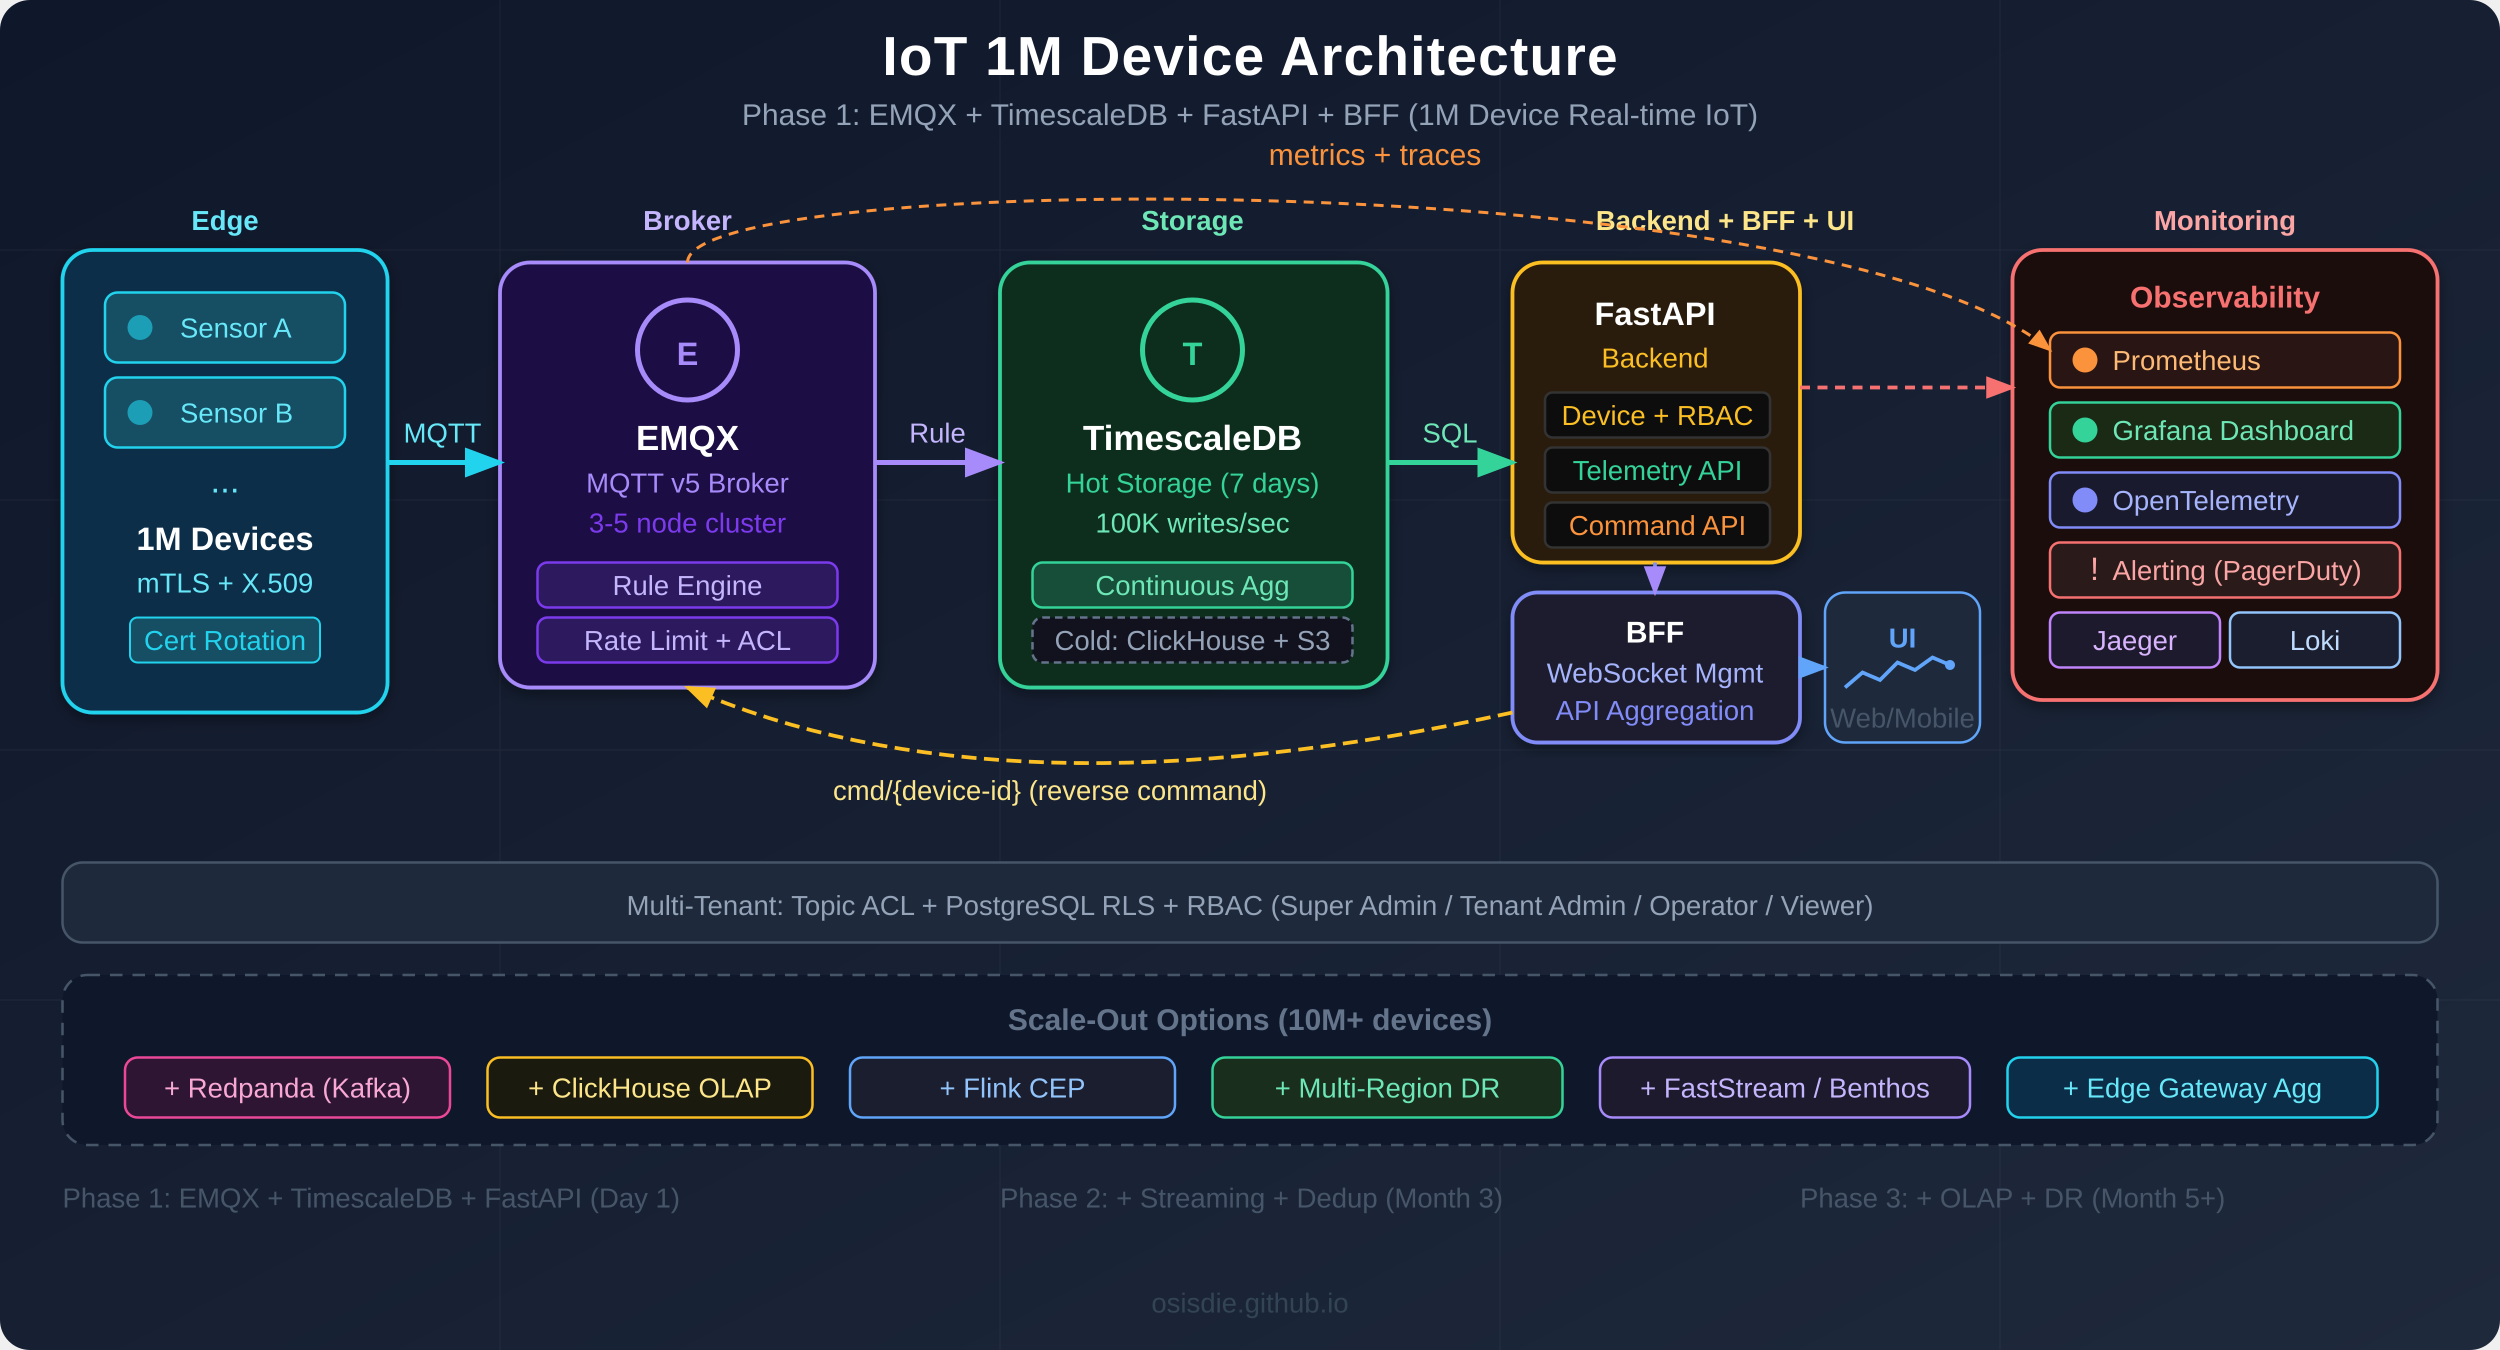
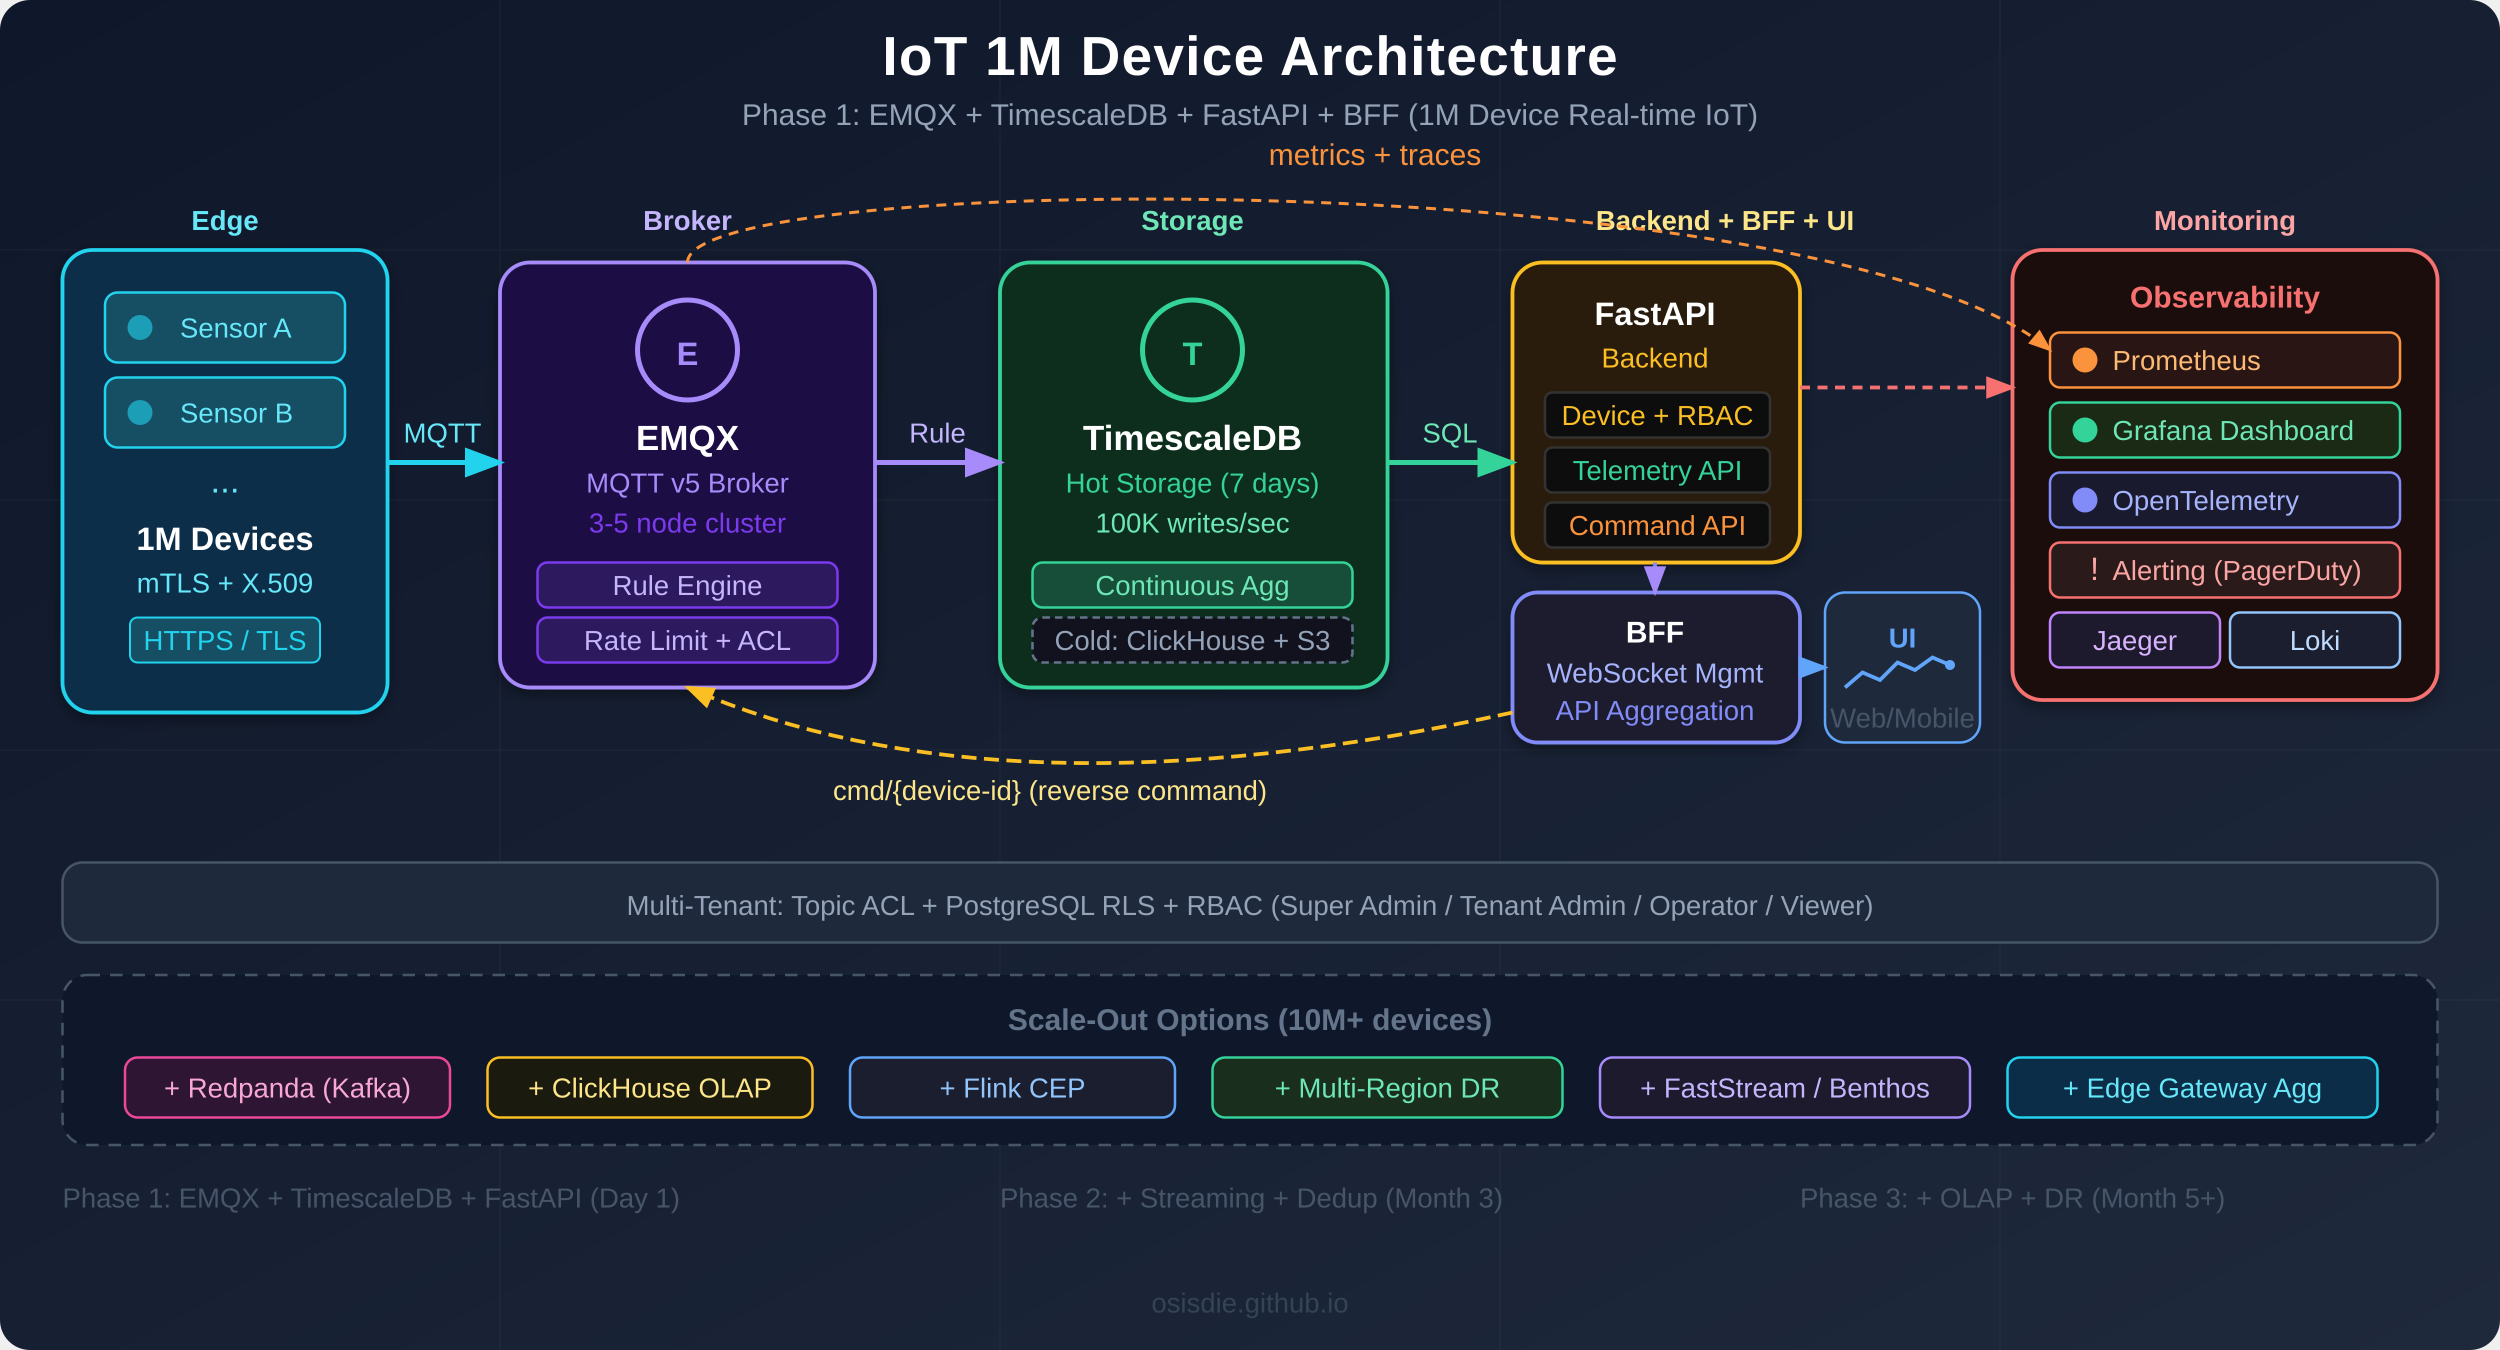
<svg xmlns="http://www.w3.org/2000/svg" viewBox="0 0 1000 540" font-family="-apple-system, system-ui, Arial, sans-serif">
  <defs>
    <linearGradient id="bgGrad" x1="0%" y1="0%" x2="100%" y2="100%">
      <stop offset="0%" style="stop-color:#0f172a;stop-opacity:1" />
      <stop offset="100%" style="stop-color:#1e293b;stop-opacity:1" />
    </linearGradient>
    <filter id="shadow">
      <feDropShadow dx="0" dy="2" stdDeviation="3" flood-color="#000" flood-opacity="0.4" />
    </filter>
    <marker id="arrCyan" markerWidth="8" markerHeight="6" refX="7" refY="3" orient="auto">
      <polygon points="0 0, 8 3, 0 6" fill="#22d3ee" />
    </marker>
    <marker id="arrPurple" markerWidth="8" markerHeight="6" refX="7" refY="3" orient="auto">
      <polygon points="0 0, 8 3, 0 6" fill="#a78bfa" />
    </marker>
    <marker id="arrGreen" markerWidth="8" markerHeight="6" refX="7" refY="3" orient="auto">
      <polygon points="0 0, 8 3, 0 6" fill="#34d399" />
    </marker>
    <marker id="arrYellow" markerWidth="8" markerHeight="6" refX="7" refY="3" orient="auto">
      <polygon points="0 0, 8 3, 0 6" fill="#fbbf24" />
    </marker>
    <marker id="arrBlue" markerWidth="8" markerHeight="6" refX="7" refY="3" orient="auto">
      <polygon points="0 0, 8 3, 0 6" fill="#60a5fa" />
    </marker>
    <marker id="arrOrange" markerWidth="8" markerHeight="6" refX="7" refY="3" orient="auto">
      <polygon points="0 0, 8 3, 0 6" fill="#fb923c" />
    </marker>
    <marker id="arrRed" markerWidth="8" markerHeight="6" refX="7" refY="3" orient="auto">
      <polygon points="0 0, 8 3, 0 6" fill="#f87171" />
    </marker>
  </defs>
  <rect width="1000" height="540" fill="url(#bgGrad)" rx="12" />
  <g opacity="0.04" stroke="#fff" stroke-width="0.5">
    <line x1="0" y1="100" x2="1000" y2="100" />
    <line x1="0" y1="200" x2="1000" y2="200" />
    <line x1="0" y1="300" x2="1000" y2="300" />
    <line x1="0" y1="400" x2="1000" y2="400" />
    <line x1="200" y1="0" x2="200" y2="540" />
    <line x1="400" y1="0" x2="400" y2="540" />
    <line x1="600" y1="0" x2="600" y2="540" />
    <line x1="800" y1="0" x2="800" y2="540" />
  </g>
  <text x="500" y="30" text-anchor="middle" fill="#fff" font-size="22" font-weight="700" letter-spacing="0.5">IoT 1M Device Architecture</text>
  <text x="500" y="50" text-anchor="middle" fill="#94a3b8" font-size="12">Phase 1: EMQX + TimescaleDB + FastAPI + BFF (1M Device Real-time IoT)</text>
  <text x="550" y="66" text-anchor="middle" fill="#fb923c" font-size="12" font-weight="500">metrics + traces</text>
  <text x="90" y="92" text-anchor="middle" fill="#67e8f9" font-size="11" font-weight="600">Edge</text>
  <text x="275" y="92" text-anchor="middle" fill="#c4b5fd" font-size="11" font-weight="600">Broker</text>
  <text x="477" y="92" text-anchor="middle" fill="#6ee7b7" font-size="11" font-weight="600">Storage</text>
  <text x="690" y="92" text-anchor="middle" fill="#fde68a" font-size="11" font-weight="600">Backend + BFF + UI</text>
  <text x="890" y="92" text-anchor="middle" fill="#fca5a5" font-size="11" font-weight="600">Monitoring</text>
  <g filter="url(#shadow)">
    <rect x="25" y="100" width="130" height="185" rx="12" fill="#0c2d48" stroke="#22d3ee" stroke-width="1.5" />
  </g>
  <rect x="42" y="117" width="96" height="28" rx="5" fill="#164e63" stroke="#22d3ee" stroke-width="1" />
  <circle cx="56" cy="131" r="5" fill="#22d3ee" opacity="0.6" />
  <text x="72" y="135" fill="#67e8f9" font-size="11">Sensor A</text>
  <rect x="42" y="151" width="96" height="28" rx="5" fill="#164e63" stroke="#22d3ee" stroke-width="1" />
  <circle cx="56" cy="165" r="5" fill="#22d3ee" opacity="0.6" />
  <text x="72" y="169" fill="#67e8f9" font-size="11">Sensor B</text>
  <text x="90" y="197" text-anchor="middle" fill="#67e8f9" font-size="14">...</text>
  <text x="90" y="220" text-anchor="middle" fill="#fff" font-size="13" font-weight="600">1M Devices</text>
  <text x="90" y="237" text-anchor="middle" fill="#67e8f9" font-size="11">mTLS + X.509</text>
  <rect x="52" y="247" width="76" height="18" rx="3" fill="#164e63" stroke="#22d3ee" stroke-width="0.8" />
-   <text x="90" y="260" text-anchor="middle" fill="#22d3ee" font-size="11">Cert Rotation</text>
+   <text x="90" y="260" text-anchor="middle" fill="#22d3ee" font-size="11">HTTPS / TLS</text>
  <g filter="url(#shadow)">
    <rect x="200" y="105" width="150" height="170" rx="12" fill="#1e1145" stroke="#a78bfa" stroke-width="1.5" />
  </g>
  <circle cx="275" cy="140" r="20" fill="none" stroke="#a78bfa" stroke-width="2" />
  <text x="275" y="146" text-anchor="middle" fill="#a78bfa" font-size="13" font-weight="700">E</text>
  <text x="275" y="180" text-anchor="middle" fill="#fff" font-size="14" font-weight="600">EMQX</text>
  <text x="275" y="197" text-anchor="middle" fill="#a78bfa" font-size="11">MQTT v5 Broker</text>
  <text x="275" y="213" text-anchor="middle" fill="#7c3aed" font-size="11">3-5 node cluster</text>
  <rect x="215" y="225" width="120" height="18" rx="4" fill="#2d1a5e" stroke="#7c3aed" stroke-width="1" />
  <text x="275" y="238" text-anchor="middle" fill="#c4b5fd" font-size="11">Rule Engine</text>
  <rect x="215" y="247" width="120" height="18" rx="4" fill="#2d1a5e" stroke="#7c3aed" stroke-width="1" />
  <text x="275" y="260" text-anchor="middle" fill="#c4b5fd" font-size="11">Rate Limit + ACL</text>
  <g filter="url(#shadow)">
    <rect x="400" y="105" width="155" height="170" rx="12" fill="#0a2e1e" stroke="#34d399" stroke-width="1.5" />
  </g>
  <circle cx="477" cy="140" r="20" fill="none" stroke="#34d399" stroke-width="2" />
  <text x="477" y="146" text-anchor="middle" fill="#34d399" font-size="13" font-weight="700">T</text>
  <text x="477" y="180" text-anchor="middle" fill="#fff" font-size="14" font-weight="600">TimescaleDB</text>
  <text x="477" y="197" text-anchor="middle" fill="#34d399" font-size="11">Hot Storage (7 days)</text>
  <text x="477" y="213" text-anchor="middle" fill="#6ee7b7" font-size="11">100K writes/sec</text>
  <rect x="413" y="225" width="128" height="18" rx="4" fill="#164e3a" stroke="#34d399" stroke-width="1" />
  <text x="477" y="238" text-anchor="middle" fill="#6ee7b7" font-size="11">Continuous Agg</text>
  <rect x="413" y="247" width="128" height="18" rx="4" fill="#12121e" stroke="#64748b" stroke-width="1" stroke-dasharray="3,2" />
  <text x="477" y="260" text-anchor="middle" fill="#94a3b8" font-size="11">Cold: ClickHouse + S3</text>
  <g filter="url(#shadow)">
    <rect x="605" y="105" width="115" height="120" rx="12" fill="#2a1a0e" stroke="#fbbf24" stroke-width="1.5" />
  </g>
  <text x="662" y="130" text-anchor="middle" fill="#fff" font-size="13" font-weight="600">FastAPI</text>
  <text x="662" y="147" text-anchor="middle" fill="#fbbf24" font-size="11">Backend</text>
  <rect x="618" y="157" width="90" height="18" rx="3" fill="#0d0d0d" stroke="#333" stroke-width="1" />
  <text x="663" y="170" text-anchor="middle" fill="#fbbf24" font-size="11">Device + RBAC</text>
  <rect x="618" y="179" width="90" height="18" rx="3" fill="#0d0d0d" stroke="#333" stroke-width="1" />
  <text x="663" y="192" text-anchor="middle" fill="#34d399" font-size="11">Telemetry API</text>
  <rect x="618" y="201" width="90" height="18" rx="3" fill="#0d0d0d" stroke="#333" stroke-width="1" />
  <text x="663" y="214" text-anchor="middle" fill="#fb923c" font-size="11">Command API</text>
  <g filter="url(#shadow)">
    <rect x="605" y="237" width="115" height="60" rx="10" fill="#1a1e2e" stroke="#818cf8" stroke-width="1.5" />
  </g>
  <text x="662" y="257" text-anchor="middle" fill="#fff" font-size="12" font-weight="600">BFF</text>
  <text x="662" y="273" text-anchor="middle" fill="#a5b4fc" font-size="11">WebSocket Mgmt</text>
  <text x="662" y="288" text-anchor="middle" fill="#818cf8" font-size="11">API Aggregation</text>
  <rect x="730" y="237" width="62" height="60" rx="8" fill="#1e293b" stroke="#60a5fa" stroke-width="1" />
  <text x="761" y="259" text-anchor="middle" fill="#60a5fa" font-size="11" font-weight="600">UI</text>
  <polyline points="738,275 745,269 752,272 759,265 766,268 773,263 780,266" fill="none" stroke="#60a5fa" stroke-width="1.5" />
  <circle cx="780" cy="266" r="2" fill="#60a5fa">
    <animate attributeName="opacity" values="1;0.3;1" dur="2s" repeatCount="indefinite" />
  </circle>
  <text x="761" y="291" text-anchor="middle" fill="#475569" font-size="11">Web/Mobile</text>
  <g filter="url(#shadow)">
    <rect x="805" y="100" width="170" height="180" rx="12" fill="#1a0e0e" stroke="#f87171" stroke-width="1.5" />
  </g>
  <text x="890" y="123" text-anchor="middle" fill="#f87171" font-size="12" font-weight="600">Observability</text>
  <rect x="820" y="133" width="140" height="22" rx="4" fill="#2a1515" stroke="#fb923c" stroke-width="1" />
  <circle cx="834" cy="144" r="5" fill="#fb923c" />
  <text x="845" y="148" fill="#fdba74" font-size="11">Prometheus</text>
  <rect x="820" y="161" width="140" height="22" rx="4" fill="#1a2a15" stroke="#34d399" stroke-width="1" />
  <circle cx="834" cy="172" r="5" fill="#34d399" />
  <text x="845" y="176" fill="#6ee7b7" font-size="11">Grafana Dashboard</text>
  <rect x="820" y="189" width="140" height="22" rx="4" fill="#1a1a2e" stroke="#818cf8" stroke-width="1" />
  <circle cx="834" cy="200" r="5" fill="#818cf8" />
  <text x="845" y="204" fill="#a5b4fc" font-size="11">OpenTelemetry</text>
  <rect x="820" y="217" width="140" height="22" rx="4" fill="#2a1a1a" stroke="#f87171" stroke-width="1" />
  <text x="836" y="232" fill="#fca5a5" font-size="13">!</text>
  <text x="845" y="232" fill="#fca5a5" font-size="11">Alerting (PagerDuty)</text>
  <rect x="820" y="245" width="68" height="22" rx="4" fill="#1e1a2e" stroke="#c084fc" stroke-width="1" />
  <text x="854" y="260" text-anchor="middle" fill="#d8b4fe" font-size="11">Jaeger</text>
  <rect x="892" y="245" width="68" height="22" rx="4" fill="#1a1e2e" stroke="#93c5fd" stroke-width="1" />
  <text x="926" y="260" text-anchor="middle" fill="#bfdbfe" font-size="11">Loki</text>
  <line x1="155" y1="185" x2="200" y2="185" stroke="#22d3ee" stroke-width="2" marker-end="url(#arrCyan)" />
  <text x="177" y="177" text-anchor="middle" fill="#67e8f9" font-size="11">MQTT</text>
  <line x1="350" y1="185" x2="400" y2="185" stroke="#a78bfa" stroke-width="2" marker-end="url(#arrPurple)" />
  <text x="375" y="177" text-anchor="middle" fill="#c4b5fd" font-size="11">Rule</text>
  <line x1="555" y1="185" x2="605" y2="185" stroke="#34d399" stroke-width="2" marker-end="url(#arrGreen)" />
  <text x="580" y="177" text-anchor="middle" fill="#6ee7b7" font-size="11">SQL</text>
  <line x1="662" y1="225" x2="662" y2="237" stroke="#818cf8" stroke-width="1.5" marker-end="url(#arrPurple)" />
  <line x1="720" y1="267" x2="730" y2="267" stroke="#60a5fa" stroke-width="1.5" marker-end="url(#arrBlue)" />
  <line x1="720" y1="155" x2="805" y2="155" stroke="#f87171" stroke-width="1.5" stroke-dasharray="4,3" marker-end="url(#arrRed)" />
  <path d="M 275 105 C 275 68, 730 65, 820 140" fill="none" stroke="#fb923c" stroke-width="1.2" stroke-dasharray="4,3" marker-end="url(#arrOrange)" />
  <path d="M 605 285 Q 400 330 275 275" fill="none" stroke="#fbbf24" stroke-width="1.5" stroke-dasharray="6,3" marker-end="url(#arrYellow)" />
  <text x="420" y="320" text-anchor="middle" fill="#fde68a" font-size="11">cmd/{device-id} (reverse command)</text>
  <rect x="25" y="345" width="950" height="32" rx="8" fill="#1e293b" stroke="#475569" stroke-width="1" />
  <text x="500" y="366" text-anchor="middle" fill="#94a3b8" font-size="11">Multi-Tenant: Topic ACL + PostgreSQL RLS + RBAC (Super Admin / Tenant Admin / Operator / Viewer)</text>
  <rect x="25" y="390" width="950" height="68" rx="10" fill="#0f172a" stroke="#475569" stroke-width="1" stroke-dasharray="5,4" />
  <text x="500" y="412" text-anchor="middle" fill="#64748b" font-size="12" font-weight="600">Scale-Out Options (10M+ devices)</text>
  <rect x="50" y="423" width="130" height="24" rx="5" fill="#2d1533" stroke="#ec4899" stroke-width="1" />
  <text x="115" y="439" text-anchor="middle" fill="#f9a8d4" font-size="11">+ Redpanda (Kafka)</text>
  <rect x="195" y="423" width="130" height="24" rx="5" fill="#1a1a0e" stroke="#fbbf24" stroke-width="1" />
  <text x="260" y="439" text-anchor="middle" fill="#fde68a" font-size="11">+ ClickHouse OLAP</text>
  <rect x="340" y="423" width="130" height="24" rx="5" fill="#1a1e2e" stroke="#60a5fa" stroke-width="1" />
  <text x="405" y="439" text-anchor="middle" fill="#93c5fd" font-size="11">+ Flink CEP</text>
  <rect x="485" y="423" width="140" height="24" rx="5" fill="#1a2e1e" stroke="#34d399" stroke-width="1" />
  <text x="555" y="439" text-anchor="middle" fill="#6ee7b7" font-size="11">+ Multi-Region DR</text>
  <rect x="640" y="423" width="148" height="24" rx="5" fill="#1e1a2e" stroke="#a78bfa" stroke-width="1" />
  <text x="714" y="439" text-anchor="middle" fill="#c4b5fd" font-size="11">+ FastStream / Benthos</text>
  <rect x="803" y="423" width="148" height="24" rx="5" fill="#0c2d48" stroke="#22d3ee" stroke-width="1" />
  <text x="877" y="439" text-anchor="middle" fill="#67e8f9" font-size="11">+ Edge Gateway Agg</text>
  <text x="25" y="483" fill="#475569" font-size="11">Phase 1: EMQX + TimescaleDB + FastAPI (Day 1)</text>
  <text x="400" y="483" fill="#475569" font-size="11">Phase 2: + Streaming + Dedup (Month 3)</text>
  <text x="720" y="483" fill="#475569" font-size="11">Phase 3: + OLAP + DR (Month 5+)</text>
  <text x="500" y="525" text-anchor="middle" fill="#334455" font-size="11">osisdie.github.io</text>
</svg>
